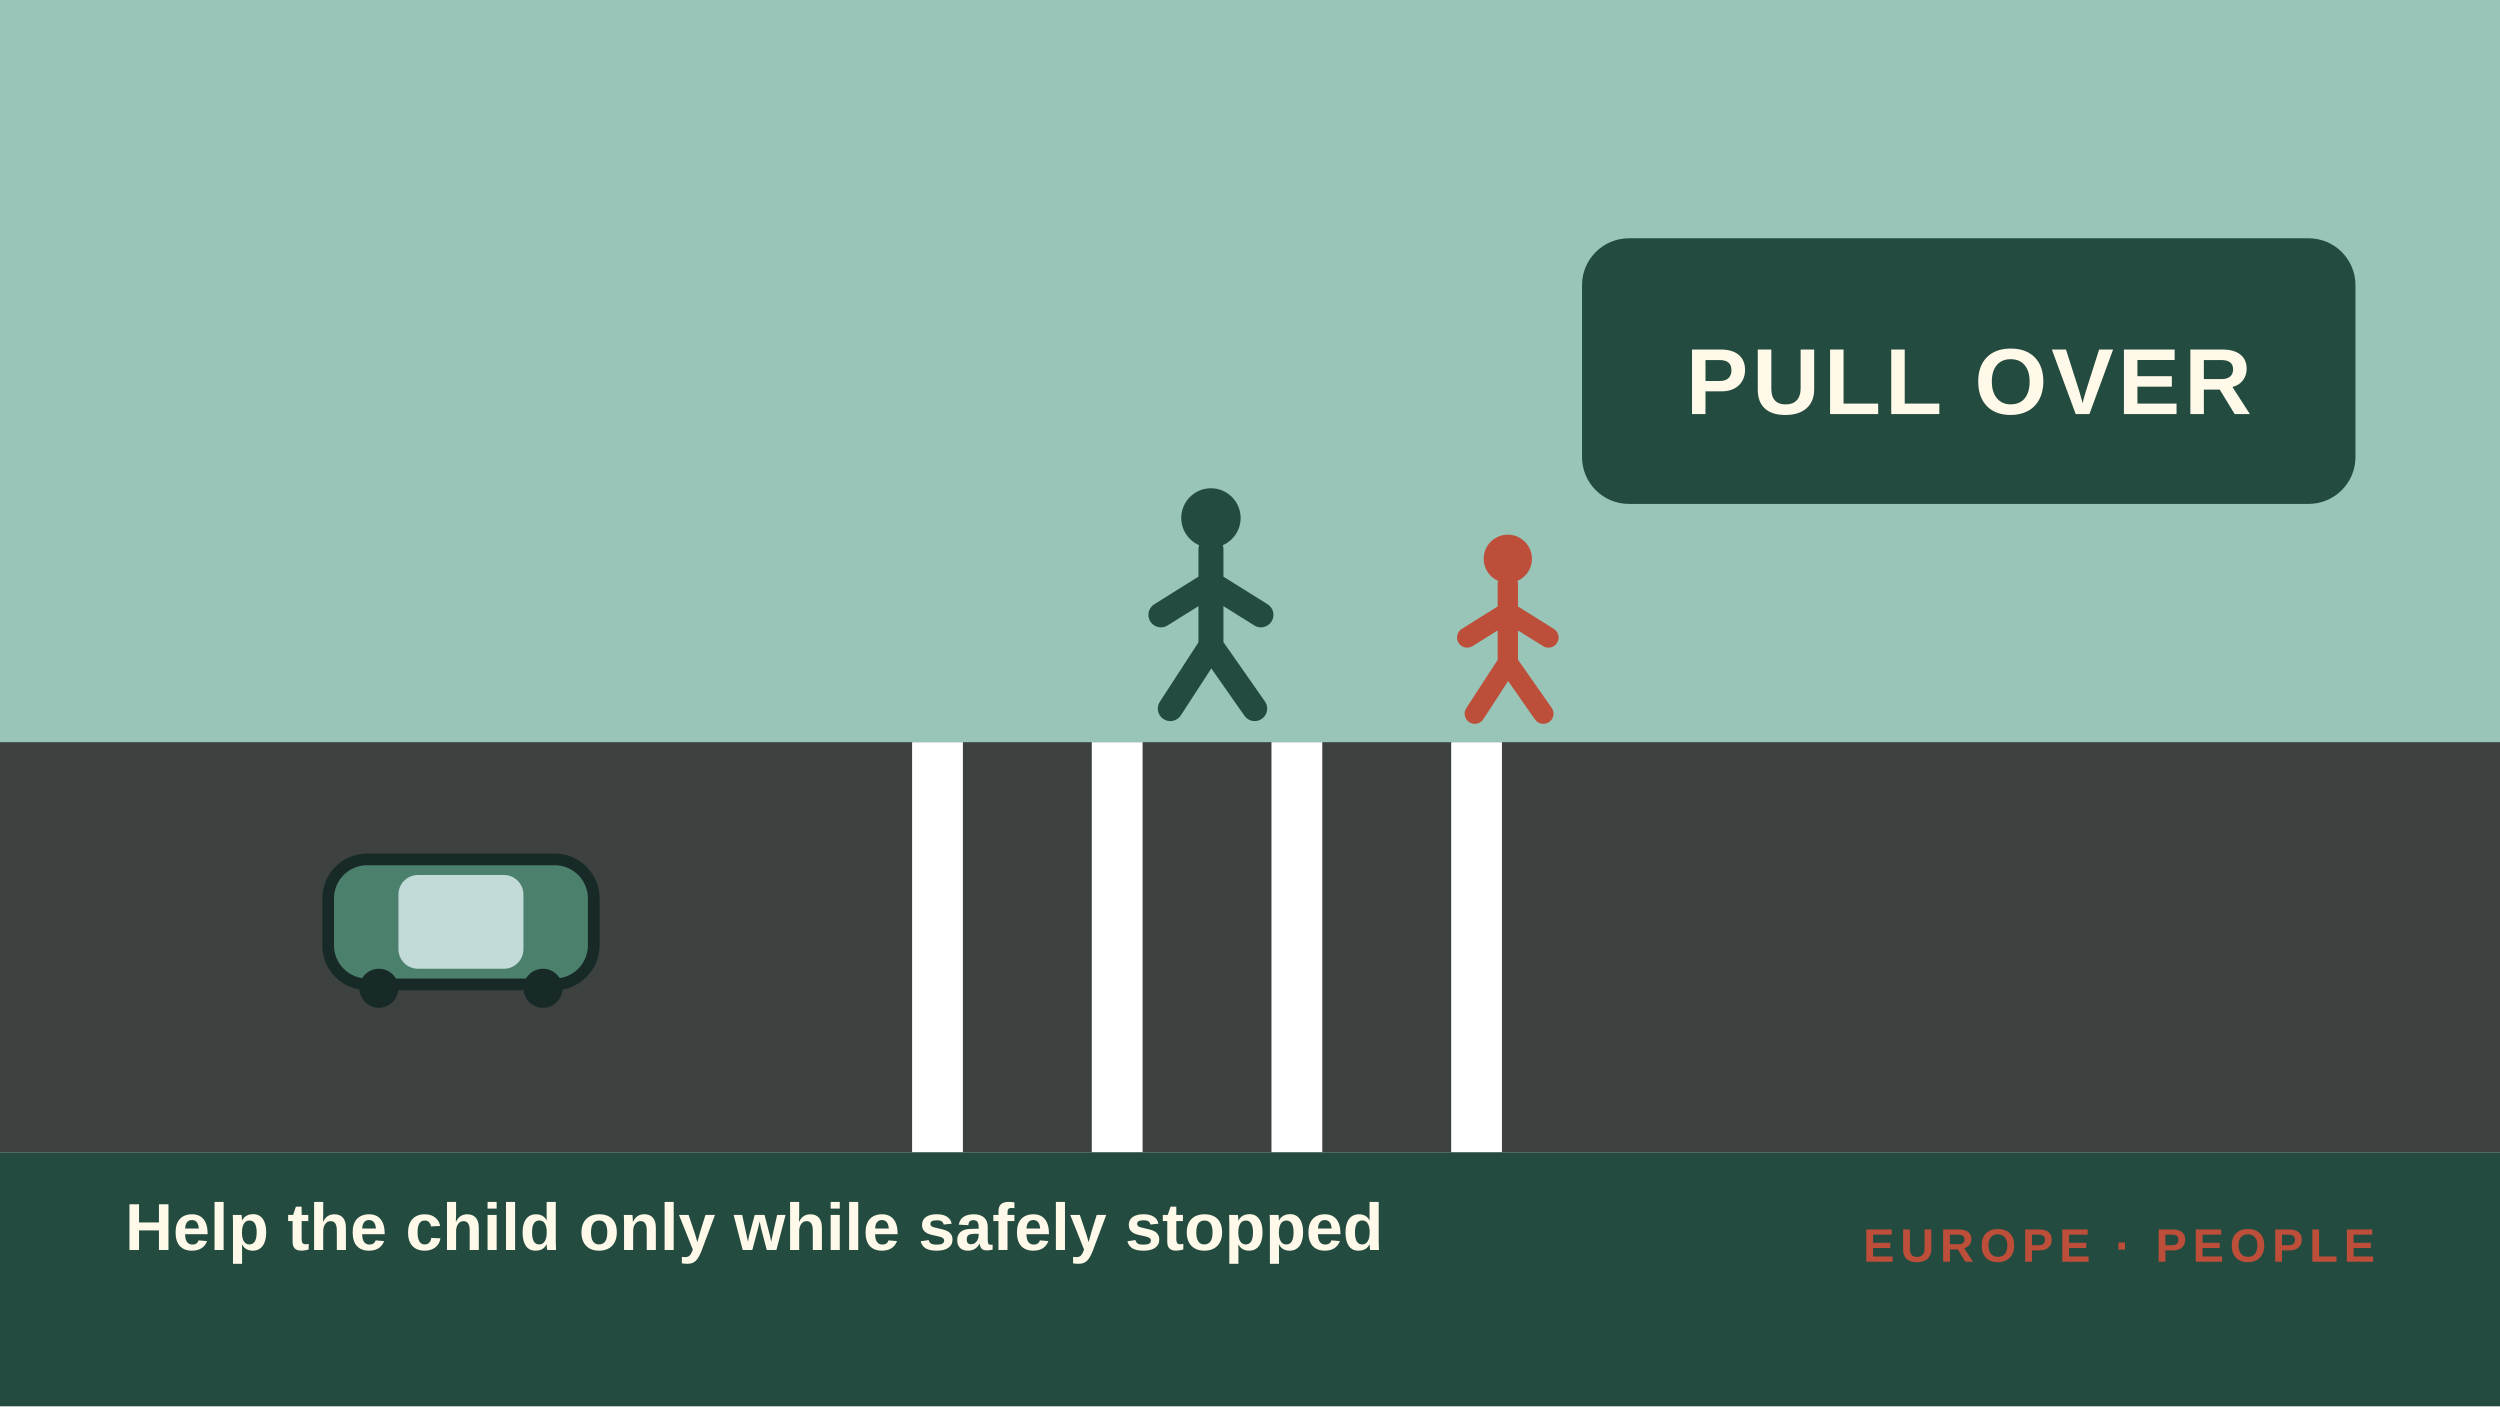
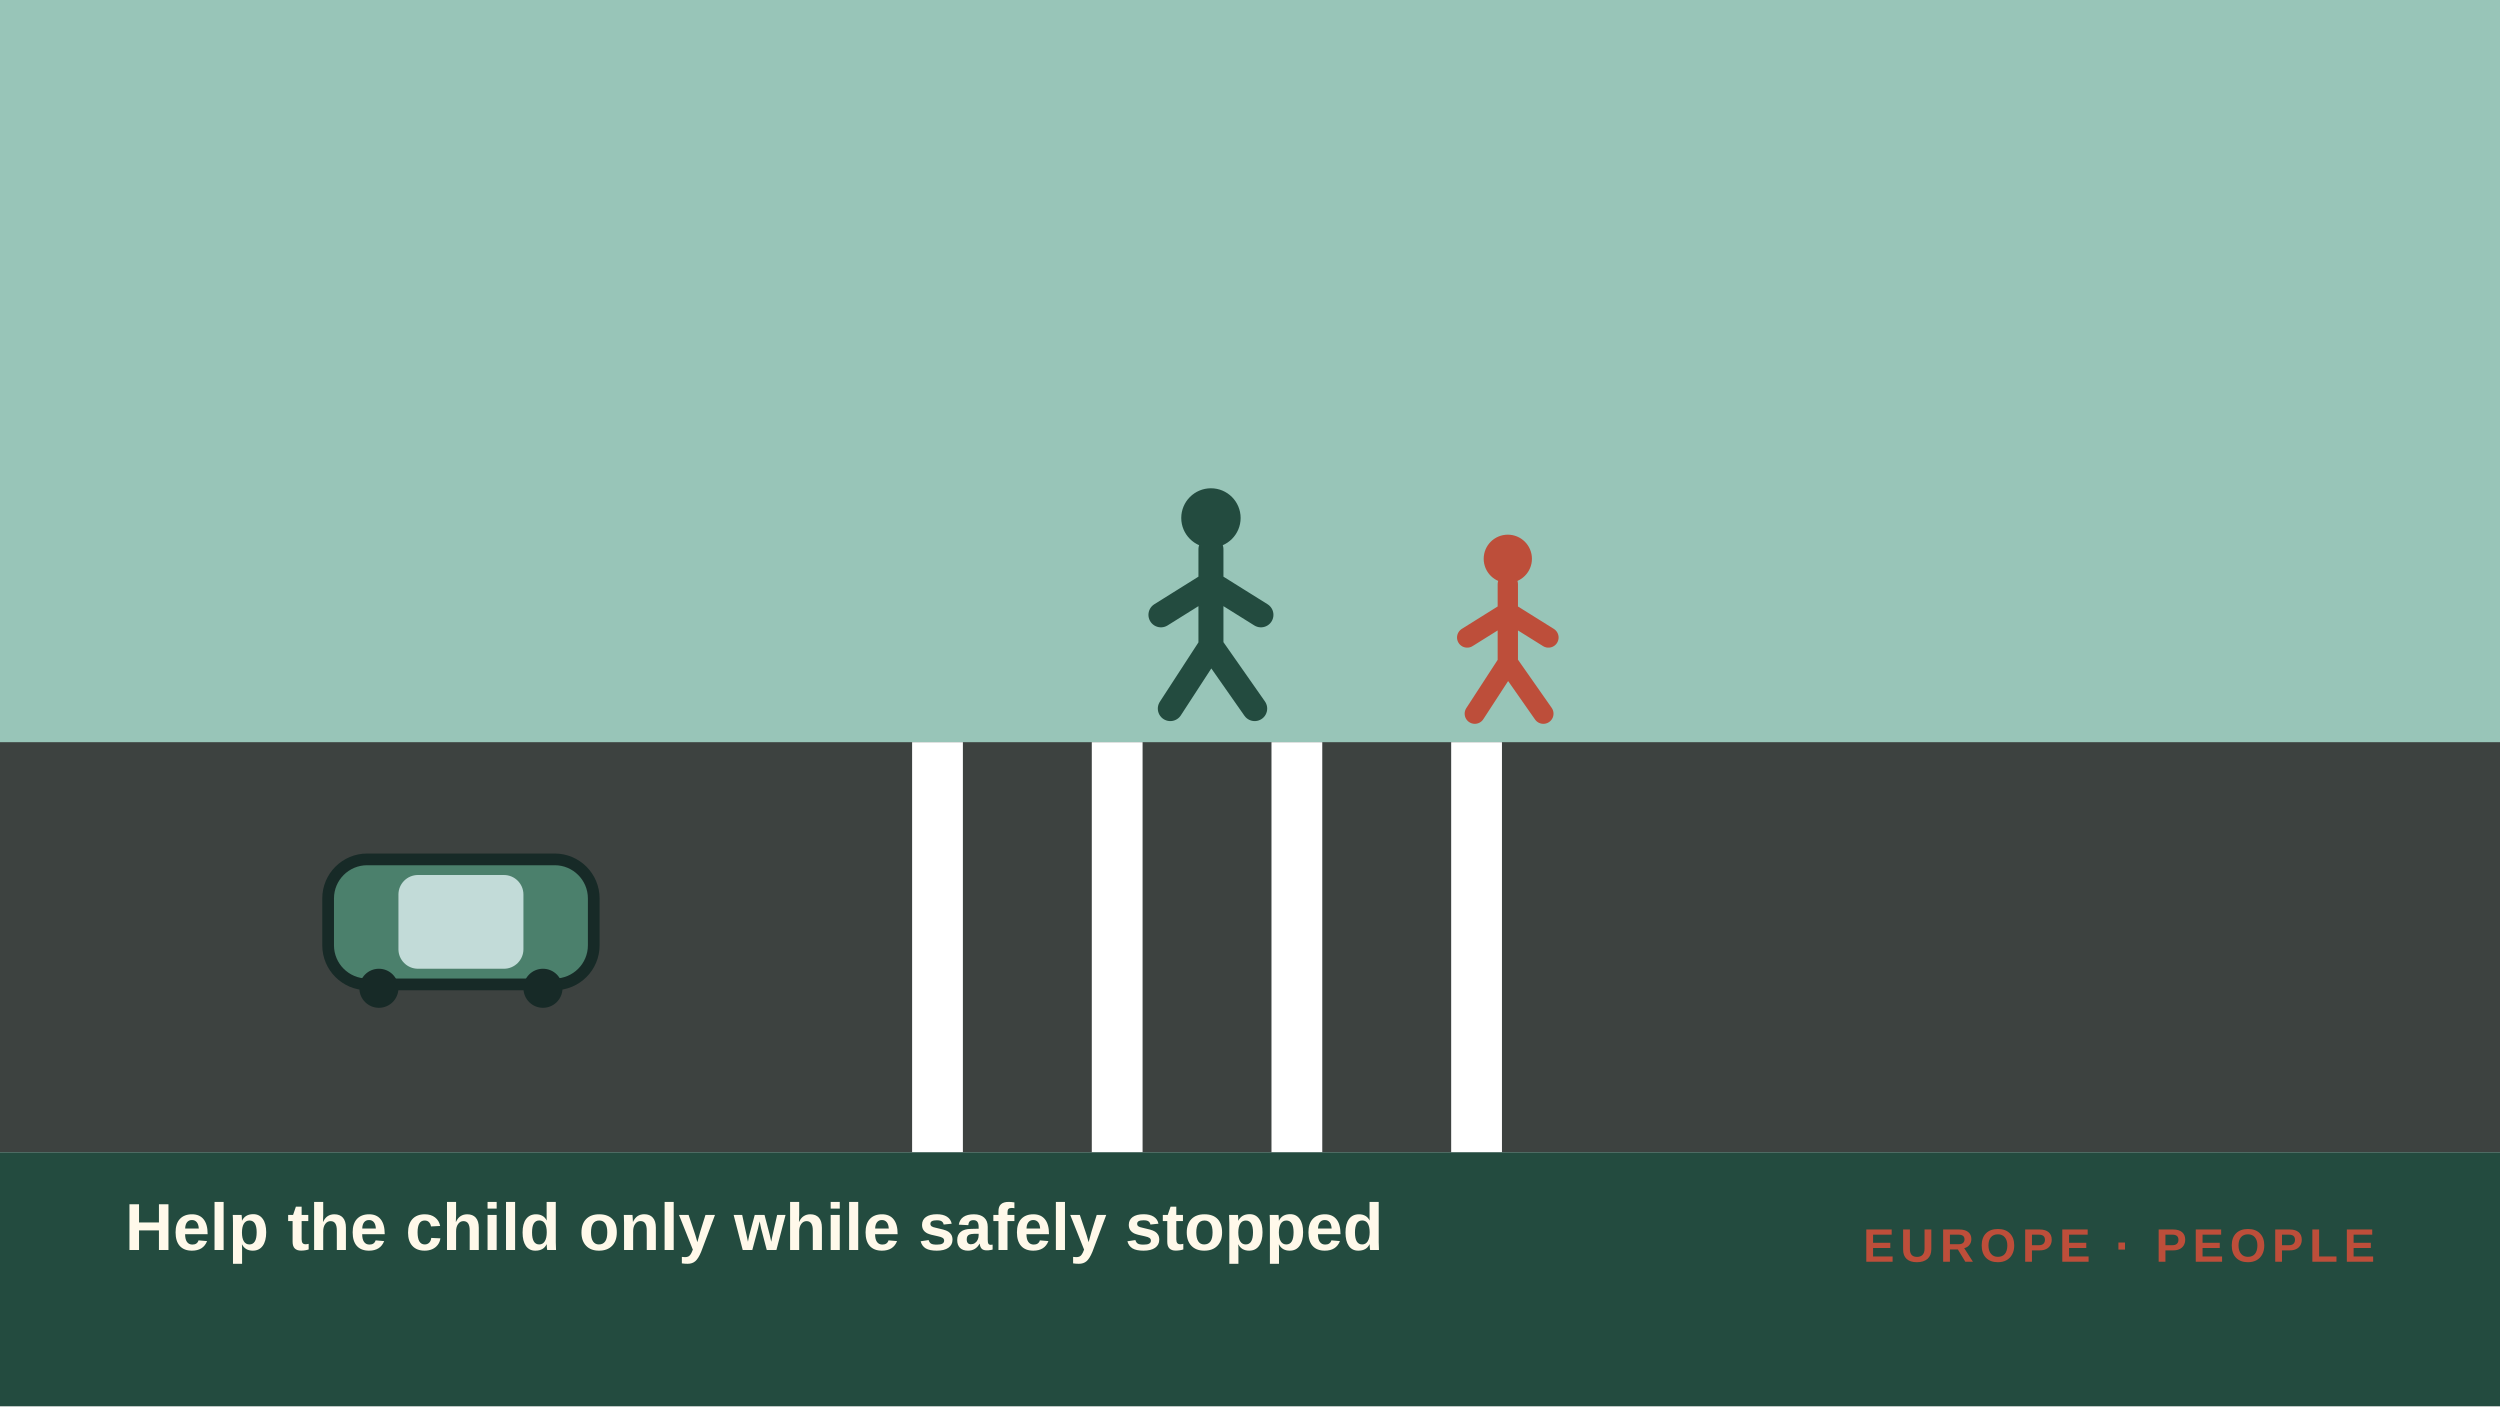
<svg xmlns="http://www.w3.org/2000/svg" viewBox="0 0 640 360" data-card-id="conditions-11" role="img" aria-labelledby="title-conditions-11">
  <rect width="640" height="295" fill="#98c5b8" />
  <rect y="190" width="640" height="105" fill="#3d4240" />
  <g stroke="#fff" stroke-width="13">
    <path d="M240 190V295M286 190V295M332 190V295M378 190V295" />
  </g>
  <g transform="translate(310 151) scale(0.8)" fill="#234b3f" stroke="#234b3f" stroke-linecap="round">
    <circle cy="-23" r="9" />
    <path d="M0 -13V18M0 -2L-16 8M0 -2L16 8M0 18L-13 38M0 18L14 38" fill="none" stroke-width="8" />
  </g>
  <g transform="translate(386 158) scale(0.65)" fill="#bd4e3a" stroke="#bd4e3a" stroke-linecap="round">
    <circle cy="-23" r="9" />
    <path d="M0 -13V18M0 -2L-16 8M0 -2L16 8M0 18L-13 38M0 18L14 38" fill="none" stroke-width="8" />
  </g>
  <g transform="translate(118 236) rotate(0) scale(1)">
    <rect x="-34" y="-16" width="68" height="32" rx="10" fill="#4b806c" stroke="#172a27" stroke-width="3" />
    <rect x="-16" y="-12" width="32" height="24" rx="5" fill="#cfe4e3" opacity=".9" />
    <circle cx="-21" cy="17" r="5" fill="#172a27" />
    <circle cx="21" cy="17" r="5" fill="#172a27" />
  </g>
-   <rect x="405" y="61" width="198" height="68" rx="12" fill="#234b3f" />
-   <text x="504" y="106" fill="#fff9ea" font-family="Arial, sans-serif" font-size="24" font-weight="800" text-anchor="middle" letter-spacing="1">PULL OVER</text>
  <rect y="295" width="640" height="65" fill="#234b3f" />
  <text x="608" y="323" fill="#bd4e3a" font-family="Arial, sans-serif" font-size="12" font-weight="800" text-anchor="end" letter-spacing="1.5">EUROPE · PEOPLE</text>
  <text x="32" y="320" fill="#fff9ea" font-family="Arial, sans-serif" font-size="17" font-weight="700">
    <tspan x="32" dy="0">Help the child only while safely stopped</tspan>
  </text>
</svg>
